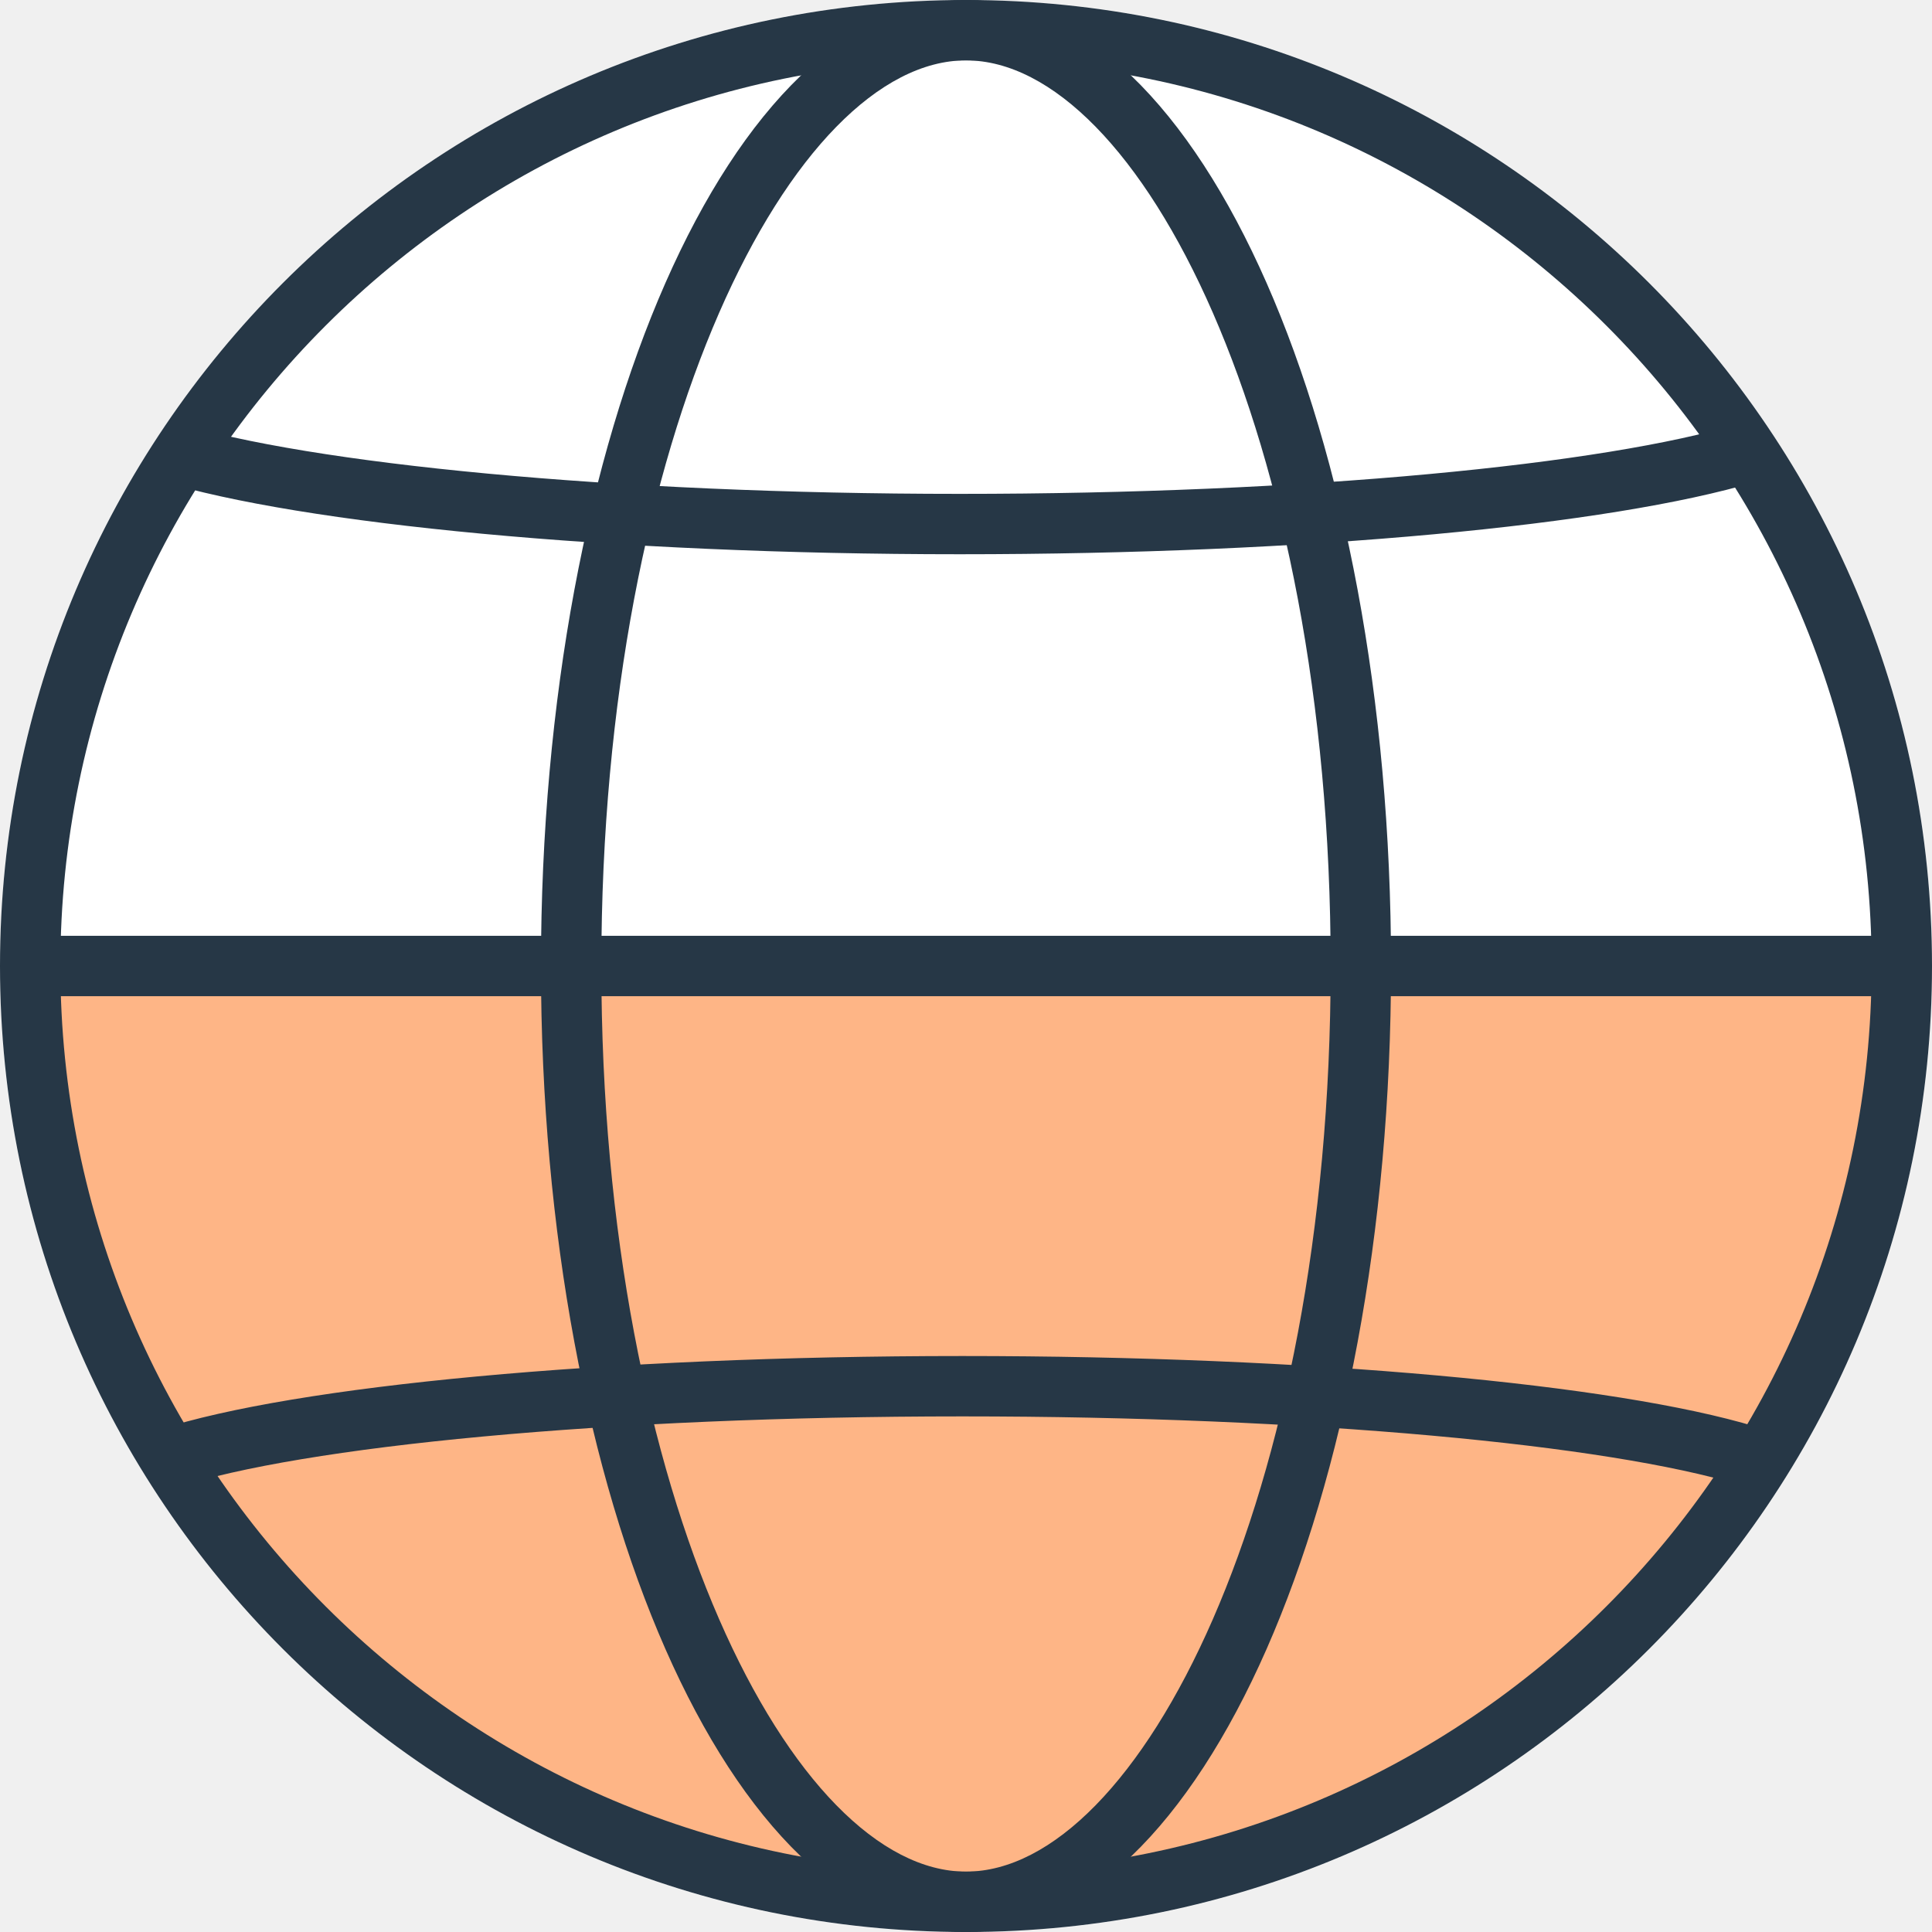
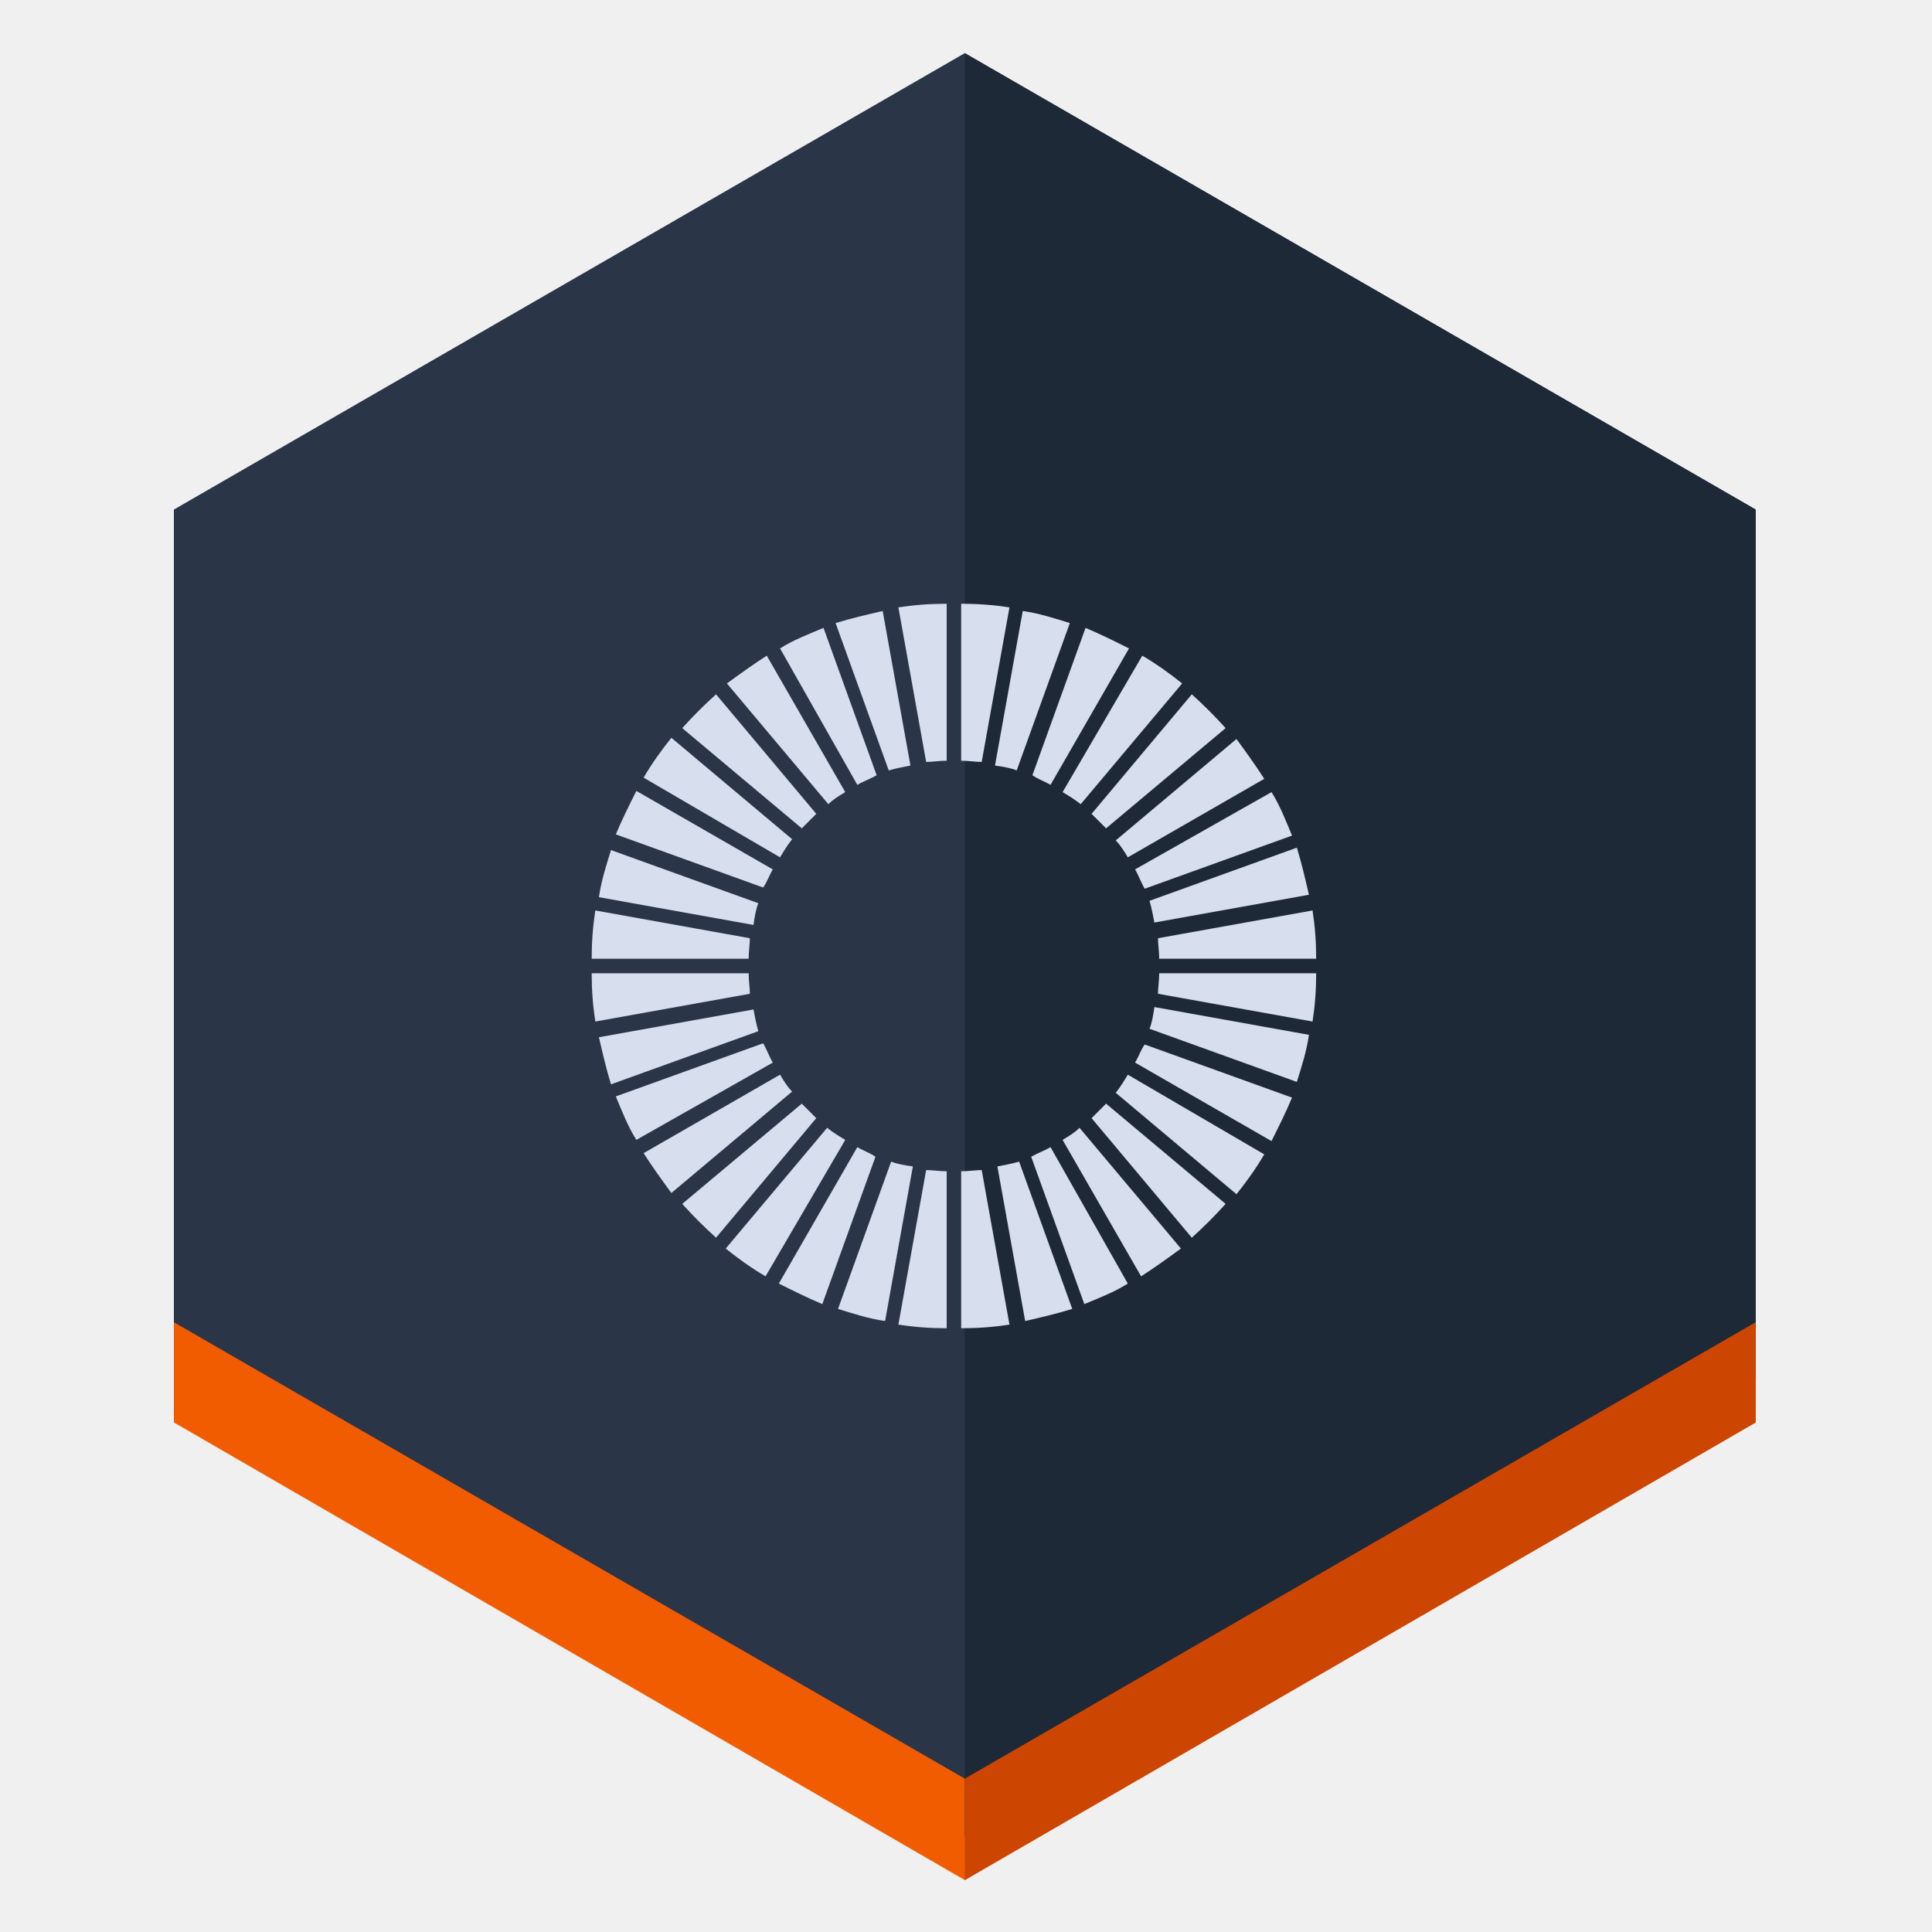
- <svg xmlns="http://www.w3.org/2000/svg" viewBox="0 0 64 64">
-   <defs>
-     <style>
-       .cls-1 {
-         fill: #fff;
-       }
- 
-       .cls-2 {
-         fill: #feb586;
-       }
- 
-       .cls-3 {
-         fill: #263746;
-       }
- 
-       .cls-4 {
-         fill: none;
-         stroke: #263746;
-         stroke-miterlimit: 10;
-         stroke-width: 2px;
-       }
-     </style>
-   </defs>
-   <g id="ICONS-64x">
-     <circle class="cls-1" cx="32" cy="32" r="32" />
-     <path class="cls-1" d="M62.5,31.75a2.09,2.09,0,0,1,0,.25A30.24,30.24,0,0,1,2,32a2.09,2.09,0,0,1,0-.25,30.25,30.25,0,0,1,60.5,0Z" />
-     <path class="cls-2" d="M32.25,62.5A30.82,30.82,0,0,1,1.51,32v-.5H63V32A30.82,30.82,0,0,1,32.25,62.5Z" />
-     <path class="cls-3" d="M32,2A30,30,0,1,1,2,32,30,30,0,0,1,32,2m0-2A32,32,0,1,0,64,32,32,32,0,0,0,32,0Z" />
-     <path class="cls-3" d="M32,2c5.71,0,12.08,12.32,12.08,30S37.71,62,32,62,19.92,49.68,19.92,32,26.29,2,32,2m0-2C24.22,0,17.92,14.33,17.92,32S24.22,64,32,64,46.08,49.67,46.08,32,39.78,0,32,0Z" />
-     <path class="cls-4" d="M57.88,15c-4.63,1.39-14.57,2.36-26.09,2.36s-21.67-1-26.23-2.4" />
-     <path class="cls-4" d="M5.55,48.32c4.34-1.41,14.49-2.4,26.33-2.4,11.54,0,21.49.94,26,2.3" />
-     <line class="cls-4" x1="0.94" y1="32" x2="63.33" y2="32" />
+ <svg xmlns="http://www.w3.org/2000/svg" version="1.1" id="Layer_1" x="0px" y="0px" viewBox="0 0 160 160" style="enable-background:new 0 0 160 160;" xml:space="preserve">
+   <style type="text/css">
+ 	.st0{fill:#2A3548;}
+ 	.st1{fill:#F25C00;}
+ 	.st2{fill:#1E2937;}
+ 	.st3{fill:#CC4602;}
+ 	.st4{fill:#D7DEED;}
+ </style>
+   <g>
+     <g>
+       <polygon class="st0" points="145.4,114.1 145.4,42.2 79.9,4.4 14.4,42.2 14.4,114.1 79.9,152   " />
+       <polygon class="st1" points="14.4,109.5 79.9,147.3 145.4,109.5 145.4,117.8 79.9,155.7 14.4,117.8   " />
+       <polygon class="st2" points="145.4,114.1 145.4,42.2 79.9,4.4 79.9,152   " />
+       <polygon class="st3" points="145.4,117.8 145.4,109.5 79.9,147.3 79.9,155.7   " />
+     </g>
+   </g>
+   <g>
+     <path class="st4" d="M91.6,68.6l9.9-8.3c-0.9-1-1.8-1.9-2.8-2.8l-8.3,9.9C90.8,67.8,91.2,68.2,91.6,68.6z" />
+     <path class="st4" d="M89.5,66.6l8.4-10c-1-0.8-2.1-1.6-3.3-2.3L88,65.6C88.5,65.9,89,66.2,89.5,66.6z" />
+     <path class="st4" d="M85.4,95.8l4.4,12.2c1.2-0.5,2.5-1,3.6-1.7L87,95C86.5,95.3,85.9,95.5,85.4,95.8z" />
+     <path class="st4" d="M63.2,86.4L51,90.8c0.5,1.2,1,2.5,1.7,3.6L64,88C63.7,87.5,63.5,86.9,63.2,86.4z" />
+     <path class="st4" d="M93.4,71l11.3-6.5c-0.7-1.1-1.5-2.2-2.3-3.3l-10,8.4C92.8,70,93.1,70.5,93.4,71z" />
+     <path class="st4" d="M94.8,73.6l12.2-4.4c-0.5-1.2-1-2.5-1.7-3.6L94,72C94.3,72.5,94.5,73.1,94.8,73.6z" />
+     <path class="st4" d="M84.2,63.8l4.4-12.2c-1.3-0.4-2.5-0.8-3.9-1l-2.3,12.8C83.1,63.5,83.7,63.6,84.2,63.8z" />
+     <path class="st4" d="M88,94.4l6.5,11.3c1.1-0.7,2.2-1.5,3.3-2.3l-8.4-10C89,93.8,88.5,94.1,88,94.4z" />
+     <path class="st4" d="M62.4,83.6l-12.8,2.3c0.3,1.3,0.6,2.6,1,3.9l12.2-4.4C62.6,84.7,62.5,84.1,62.4,83.6z" />
+     <path class="st4" d="M87,65l6.5-11.3c-1.2-0.6-2.4-1.2-3.6-1.7l-4.4,12.2C85.9,64.5,86.5,64.7,87,65z" />
+     <path class="st4" d="M79.6,97v13c1.4,0,2.7-0.1,4-0.3l-2.3-12.8C80.8,96.9,80.2,97,79.6,97z" />
+     <path class="st4" d="M81.3,63.1l2.3-12.8c-1.3-0.2-2.6-0.3-4-0.3v13C80.2,63,80.8,63.1,81.3,63.1z" />
+     <path class="st4" d="M71,95l-6.5,11.3c1.2,0.6,2.4,1.2,3.6,1.7l4.4-12.2C72.1,95.5,71.5,95.3,71,95z" />
+     <path class="st4" d="M68.5,93.4l-8.4,10c1,0.8,2.1,1.6,3.3,2.3L70,94.4C69.5,94.1,69,93.8,68.5,93.4z" />
+     <path class="st4" d="M76.7,96.9l-2.3,12.8c1.3,0.2,2.6,0.3,4,0.3V97C77.8,97,77.2,96.9,76.7,96.9z" />
+     <path class="st4" d="M64.6,89l-11.3,6.5c0.7,1.1,1.5,2.2,2.3,3.3l10-8.4C65.2,90,64.9,89.5,64.6,89z" />
+     <path class="st4" d="M82.6,96.6l2.3,12.8c1.3-0.3,2.6-0.6,3.9-1l-4.4-12.2C83.7,96.4,83.1,96.5,82.6,96.6z" />
+     <path class="st4" d="M95.6,76.4l12.8-2.3c-0.3-1.3-0.6-2.6-1-3.9l-12.2,4.4C95.4,75.3,95.5,75.9,95.6,76.4z" />
+     <path class="st4" d="M66.4,91.4l-9.9,8.3c0.9,1,1.8,1.9,2.8,2.8l8.3-9.9C67.2,92.2,66.8,91.8,66.4,91.4z" />
+     <path class="st4" d="M96,79.4h13c0-1.4-0.1-2.7-0.3-4l-12.8,2.3C95.9,78.2,96,78.8,96,79.4z" />
+     <path class="st4" d="M73.8,96.2l-4.4,12.2c1.3,0.4,2.5,0.8,3.9,1l2.3-12.8C74.9,96.5,74.3,96.4,73.8,96.2z" />
+     <path class="st4" d="M94,88l11.3,6.5c0.6-1.2,1.2-2.4,1.7-3.6l-12.2-4.4C94.5,86.9,94.3,87.5,94,88z" />
+     <path class="st4" d="M96,80.6c0,0.6-0.1,1.2-0.1,1.7l12.8,2.3c0.2-1.3,0.3-2.6,0.3-4H96z" />
+     <path class="st4" d="M62.1,77.7l-12.8-2.3c-0.2,1.3-0.3,2.6-0.3,4h13C62,78.8,62.1,78.2,62.1,77.7z" />
+     <path class="st4" d="M65.6,69.5l-10-8.4c-0.8,1-1.6,2.1-2.3,3.3L64.6,71C64.9,70.5,65.2,70,65.6,69.5z" />
+     <path class="st4" d="M67.6,67.4l-8.3-9.9c-1,0.9-1.9,1.8-2.8,2.8l9.9,8.3C66.8,68.2,67.2,67.8,67.6,67.4z" />
+     <path class="st4" d="M95.2,85.2l12.2,4.4c0.4-1.3,0.8-2.5,1-3.9l-12.8-2.3C95.5,84.1,95.4,84.7,95.2,85.2z" />
+     <path class="st4" d="M62.8,74.8l-12.2-4.4c-0.4,1.3-0.8,2.5-1,3.9l12.8,2.3C62.5,75.9,62.6,75.3,62.8,74.8z" />
+     <path class="st4" d="M64,72l-11.3-6.5c-0.6,1.2-1.2,2.4-1.7,3.6l12.2,4.4C63.5,73.1,63.7,72.5,64,72z" />
+     <path class="st4" d="M70,65.6l-6.5-11.3c-1.1,0.7-2.2,1.5-3.3,2.3l8.4,10C69,66.2,69.5,65.9,70,65.6z" />
+     <path class="st4" d="M75.4,63.4l-2.3-12.8c-1.3,0.3-2.6,0.6-3.9,1l4.4,12.2C74.3,63.6,74.9,63.5,75.4,63.4z" />
+     <path class="st4" d="M78.4,63V50c-1.4,0-2.7,0.1-4,0.3l2.3,12.8C77.2,63.1,77.8,63,78.4,63z" />
+     <path class="st4" d="M62,80.6H49c0,1.4,0.1,2.7,0.3,4l12.8-2.3C62.1,81.8,62,81.2,62,80.6z" />
+     <path class="st4" d="M92.4,90.5l10,8.4c0.8-1,1.6-2.1,2.3-3.3L93.4,89C93.1,89.5,92.8,90,92.4,90.5z" />
+     <path class="st4" d="M72.6,64.2L68.2,52c-1.2,0.5-2.5,1-3.6,1.7L71,65C71.5,64.7,72.1,64.5,72.6,64.2z" />
+     <path class="st4" d="M90.4,92.6l8.3,9.9c1-0.9,1.9-1.8,2.8-2.8l-9.9-8.3C91.2,91.8,90.8,92.2,90.4,92.6z" />
  </g>
</svg>
